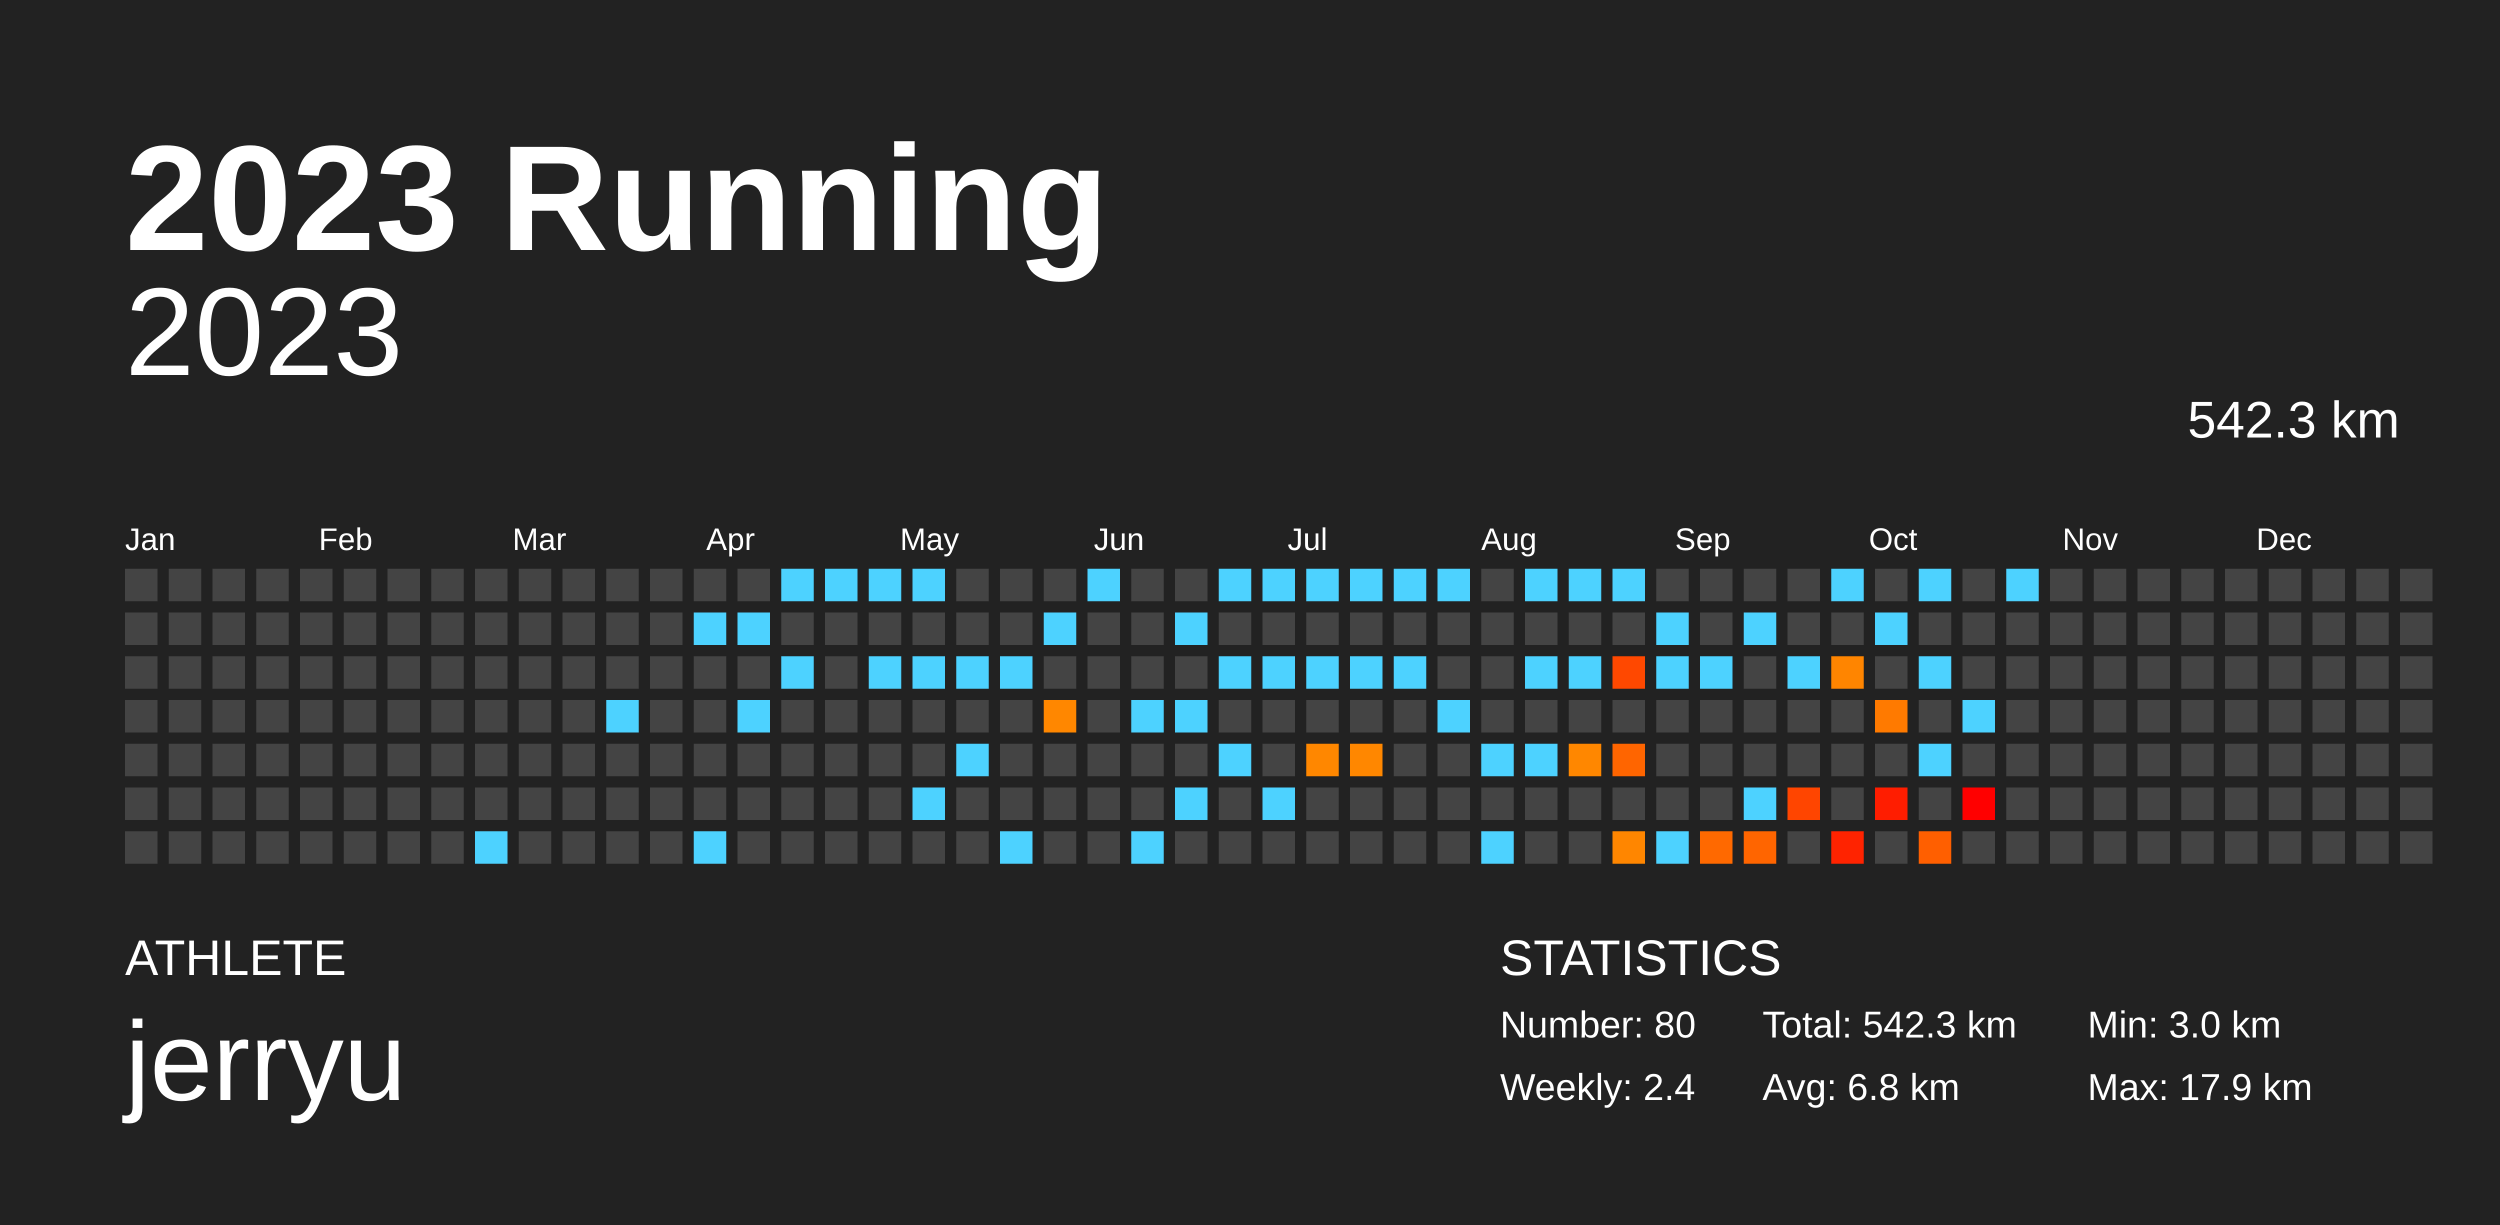
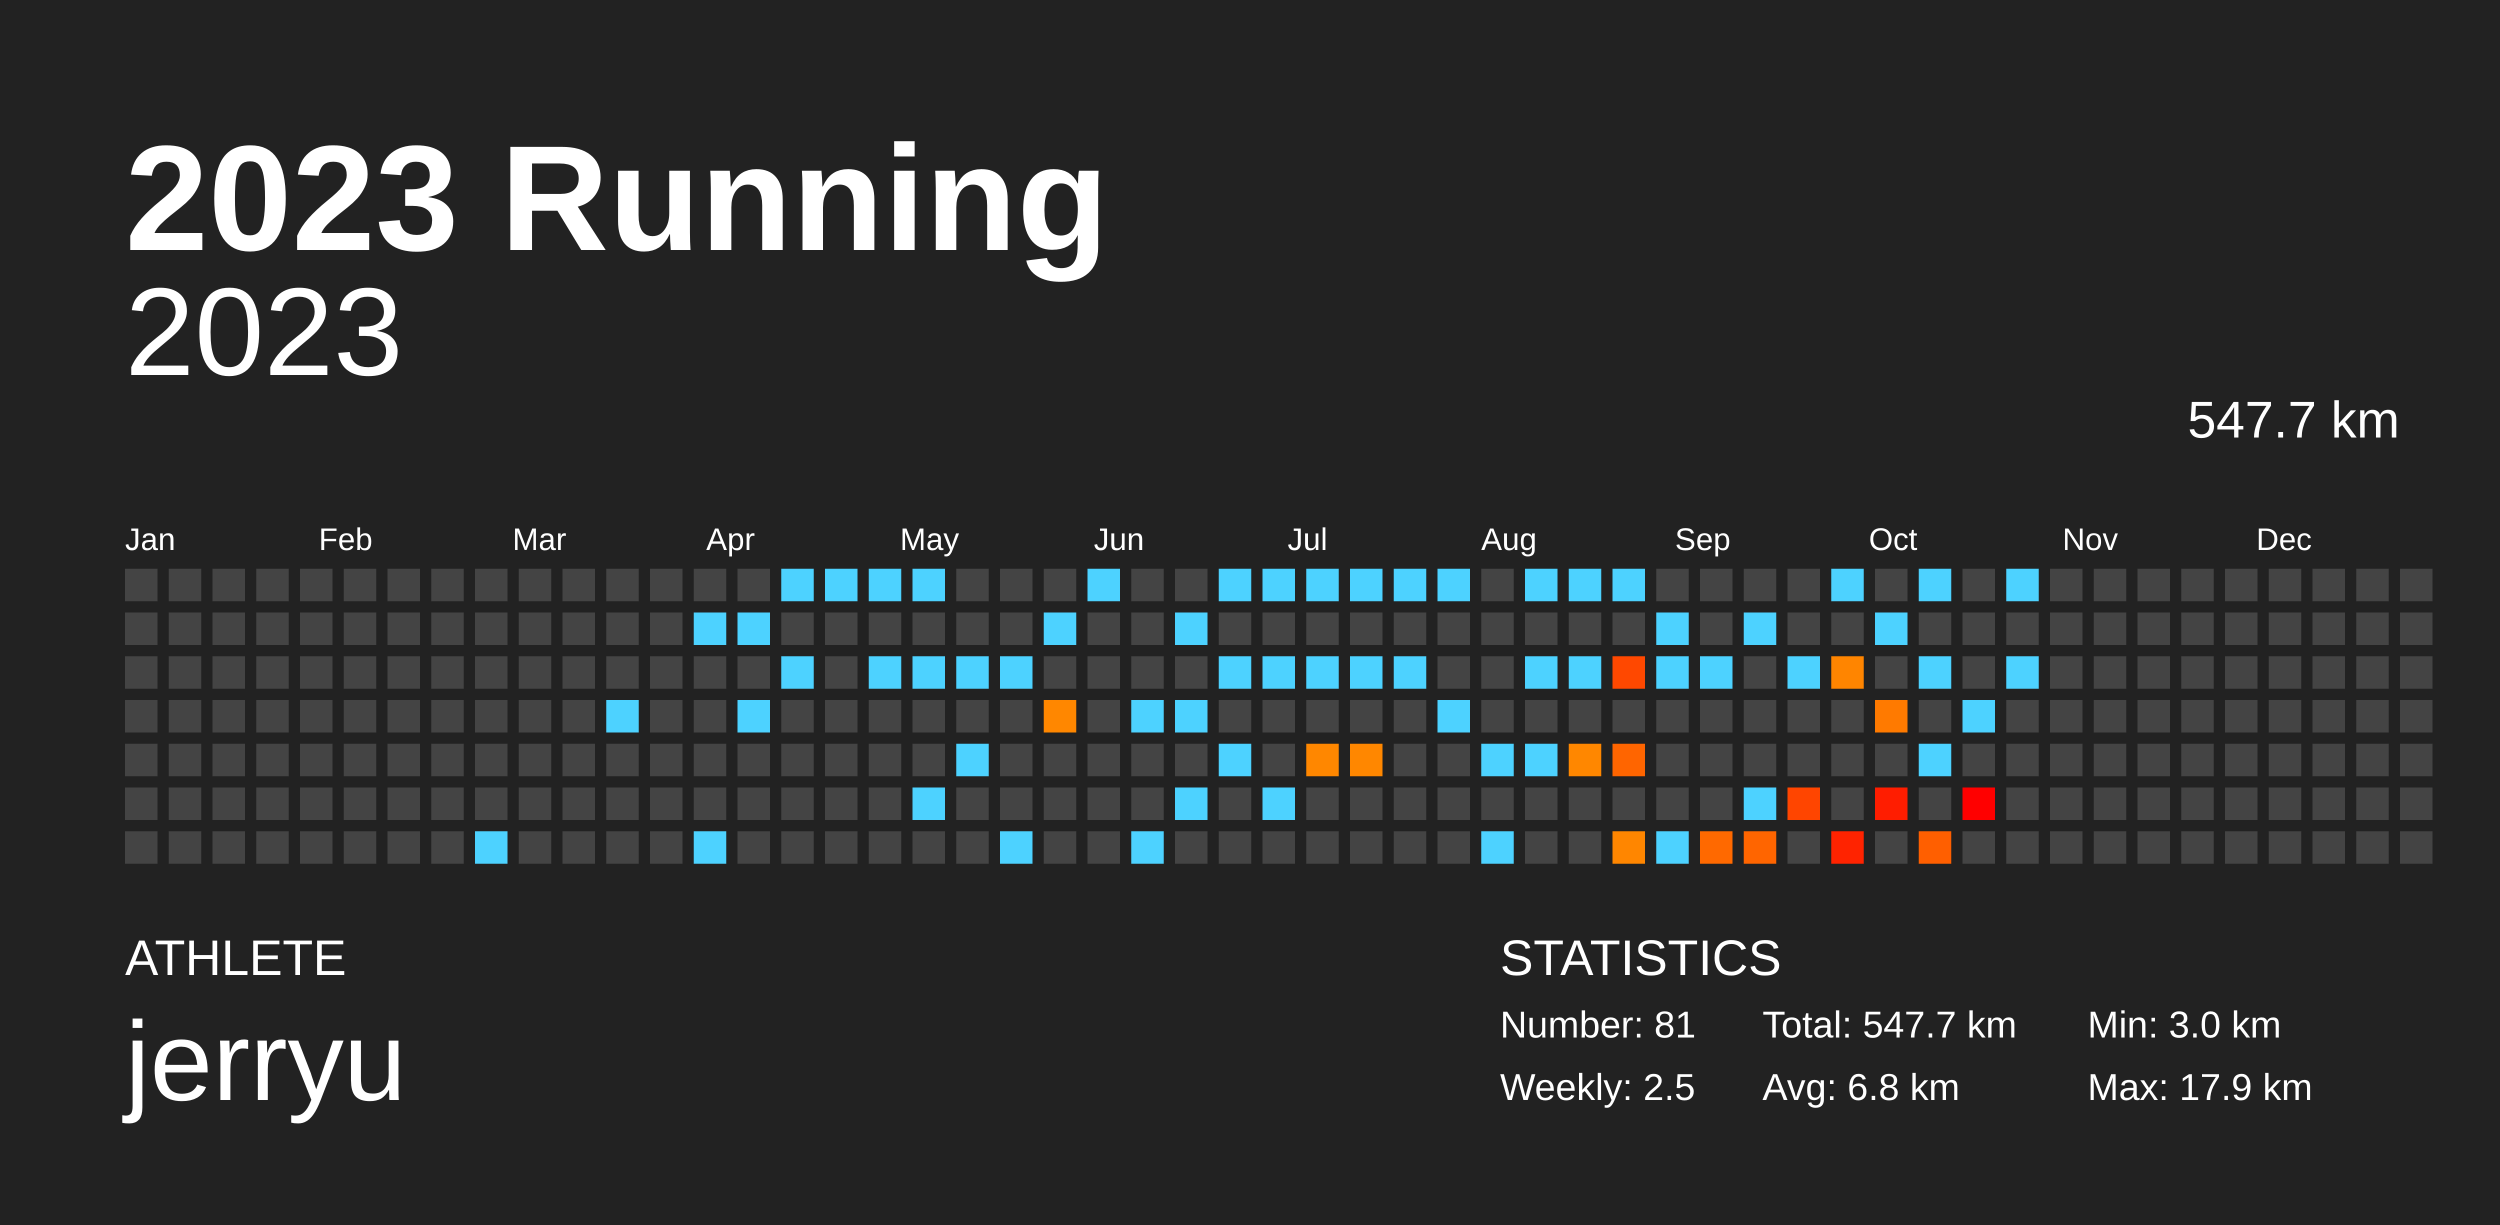
<svg xmlns="http://www.w3.org/2000/svg" baseProfile="full" height="98mm" version="1.1" viewBox="0,0,200,98" width="200mm">
  <defs />
  <rect fill="#222222" height="98" width="200" x="0" y="0" />
  <text fill="#FFFFFF" style="font-size:12px; font-family:Arial; font-weight:bold;" x="10" y="20">2023 Running</text>
  <text fill="#FFFFFF" style="font-size:4px; font-family:Arial" x="10" y="78">ATHLETE</text>
  <text fill="#FFFFFF" style="font-size:9px; font-family:Arial" x="10" y="88">jerryu</text>
  <text fill="#FFFFFF" style="font-size:4px; font-family:Arial" x="120" y="78">STATISTICS</text>
-   <text fill="#FFFFFF" style="font-size:3px; font-family:Arial" x="120" y="83">Number: 80</text>
-   <text fill="#FFFFFF" style="font-size:3px; font-family:Arial" x="120" y="88">Weekly: 2.4</text>
-   <text fill="#FFFFFF" style="font-size:3px; font-family:Arial" x="141" y="83">Total: 542.3 km</text>
+   <text fill="#FFFFFF" style="font-size:3px; font-family:Arial" x="120" y="83">Number: 81</text>
+   <text fill="#FFFFFF" style="font-size:3px; font-family:Arial" x="120" y="88">Weekly: 2.5</text>
+   <text fill="#FFFFFF" style="font-size:3px; font-family:Arial" x="141" y="83">Total: 547.7 km</text>
  <text fill="#FFFFFF" style="font-size:3px; font-family:Arial" x="141" y="88">Avg: 6.8 km</text>
  <text fill="#FFFFFF" style="font-size:3px; font-family:Arial" x="167" y="83">Min: 3.0 km</text>
  <text fill="#FFFFFF" style="font-size:3px; font-family:Arial" x="167" y="88">Max: 17.9 km</text>
  <text alignment-baseline="hanging" fill="#FFFFFF" style="font-size:10.0px; font-family:Arial;" x="10" y="30">2023</text>
-   <text alignment-baseline="hanging" fill="#FFFFFF" style="font-size:4.125px; font-family:Arial;" x="175" y="35">542.3 km</text>
+   <text alignment-baseline="hanging" fill="#FFFFFF" style="font-size:4.125px; font-family:Arial;" x="175" y="35">547.7 km</text>
  <text fill="#FFFFFF" style="font-size:2.5px; font-family:Arial" x="10.0" y="44">Jan</text>
  <text fill="#FFFFFF" style="font-size:2.5px; font-family:Arial" x="25.5" y="44">Feb</text>
  <text fill="#FFFFFF" style="font-size:2.5px; font-family:Arial" x="41.0" y="44">Mar</text>
  <text fill="#FFFFFF" style="font-size:2.5px; font-family:Arial" x="56.5" y="44">Apr</text>
  <text fill="#FFFFFF" style="font-size:2.5px; font-family:Arial" x="72.0" y="44">May</text>
  <text fill="#FFFFFF" style="font-size:2.5px; font-family:Arial" x="87.5" y="44">Jun</text>
  <text fill="#FFFFFF" style="font-size:2.5px; font-family:Arial" x="103.0" y="44">Jul</text>
  <text fill="#FFFFFF" style="font-size:2.5px; font-family:Arial" x="118.5" y="44">Aug</text>
  <text fill="#FFFFFF" style="font-size:2.5px; font-family:Arial" x="134.0" y="44">Sep</text>
  <text fill="#FFFFFF" style="font-size:2.5px; font-family:Arial" x="149.5" y="44">Oct</text>
  <text fill="#FFFFFF" style="font-size:2.5px; font-family:Arial" x="165.0" y="44">Nov</text>
  <text fill="#FFFFFF" style="font-size:2.5px; font-family:Arial" x="180.5" y="44">Dec</text>
  <rect fill="#444444" height="2.6" width="2.6" x="10.0" y="45.5" />
  <rect fill="#444444" height="2.6" width="2.6" x="10.0" y="49.0" />
  <rect fill="#444444" height="2.6" width="2.6" x="10.0" y="52.5" />
  <rect fill="#444444" height="2.6" width="2.6" x="10.0" y="56.0" />
  <rect fill="#444444" height="2.6" width="2.6" x="10.0" y="59.5" />
  <rect fill="#444444" height="2.6" width="2.6" x="10.0" y="63.0" />
  <rect fill="#444444" height="2.6" width="2.6" x="10.0" y="66.5" />
  <rect fill="#444444" height="2.6" width="2.6" x="13.5" y="45.5" />
  <rect fill="#444444" height="2.6" width="2.6" x="13.5" y="49.0" />
  <rect fill="#444444" height="2.6" width="2.6" x="13.5" y="52.5" />
  <rect fill="#444444" height="2.6" width="2.6" x="13.5" y="56.0" />
  <rect fill="#444444" height="2.6" width="2.6" x="13.5" y="59.5" />
  <rect fill="#444444" height="2.6" width="2.6" x="13.5" y="63.0" />
  <rect fill="#444444" height="2.6" width="2.6" x="13.5" y="66.5" />
  <rect fill="#444444" height="2.6" width="2.6" x="17.0" y="45.5" />
  <rect fill="#444444" height="2.6" width="2.6" x="17.0" y="49.0" />
  <rect fill="#444444" height="2.6" width="2.6" x="17.0" y="52.5" />
  <rect fill="#444444" height="2.6" width="2.6" x="17.0" y="56.0" />
  <rect fill="#444444" height="2.6" width="2.6" x="17.0" y="59.5" />
  <rect fill="#444444" height="2.6" width="2.6" x="17.0" y="63.0" />
  <rect fill="#444444" height="2.6" width="2.6" x="17.0" y="66.5" />
  <rect fill="#444444" height="2.6" width="2.6" x="20.5" y="45.5" />
  <rect fill="#444444" height="2.6" width="2.6" x="20.5" y="49.0" />
  <rect fill="#444444" height="2.6" width="2.6" x="20.5" y="52.5" />
  <rect fill="#444444" height="2.6" width="2.6" x="20.5" y="56.0" />
  <rect fill="#444444" height="2.6" width="2.6" x="20.5" y="59.5" />
  <rect fill="#444444" height="2.6" width="2.6" x="20.5" y="63.0" />
  <rect fill="#444444" height="2.6" width="2.6" x="20.5" y="66.5" />
  <rect fill="#444444" height="2.6" width="2.6" x="24.0" y="45.5" />
  <rect fill="#444444" height="2.6" width="2.6" x="24.0" y="49.0" />
  <rect fill="#444444" height="2.6" width="2.6" x="24.0" y="52.5" />
  <rect fill="#444444" height="2.6" width="2.6" x="24.0" y="56.0" />
  <rect fill="#444444" height="2.6" width="2.6" x="24.0" y="59.5" />
  <rect fill="#444444" height="2.6" width="2.6" x="24.0" y="63.0" />
  <rect fill="#444444" height="2.6" width="2.6" x="24.0" y="66.5" />
  <rect fill="#444444" height="2.6" width="2.6" x="27.5" y="45.5" />
  <rect fill="#444444" height="2.6" width="2.6" x="27.5" y="49.0" />
  <rect fill="#444444" height="2.6" width="2.6" x="27.5" y="52.5" />
  <rect fill="#444444" height="2.6" width="2.6" x="27.5" y="56.0" />
  <rect fill="#444444" height="2.6" width="2.6" x="27.5" y="59.5" />
  <rect fill="#444444" height="2.6" width="2.6" x="27.5" y="63.0" />
  <rect fill="#444444" height="2.6" width="2.6" x="27.5" y="66.5" />
  <rect fill="#444444" height="2.6" width="2.6" x="31.0" y="45.5" />
  <rect fill="#444444" height="2.6" width="2.6" x="31.0" y="49.0" />
  <rect fill="#444444" height="2.6" width="2.6" x="31.0" y="52.5" />
  <rect fill="#444444" height="2.6" width="2.6" x="31.0" y="56.0" />
  <rect fill="#444444" height="2.6" width="2.6" x="31.0" y="59.5" />
  <rect fill="#444444" height="2.6" width="2.6" x="31.0" y="63.0" />
  <rect fill="#444444" height="2.6" width="2.6" x="31.0" y="66.5" />
  <rect fill="#444444" height="2.6" width="2.6" x="34.5" y="45.5" />
  <rect fill="#444444" height="2.6" width="2.6" x="34.5" y="49.0" />
  <rect fill="#444444" height="2.6" width="2.6" x="34.5" y="52.5" />
  <rect fill="#444444" height="2.6" width="2.6" x="34.5" y="56.0" />
  <rect fill="#444444" height="2.6" width="2.6" x="34.5" y="59.5" />
  <rect fill="#444444" height="2.6" width="2.6" x="34.5" y="63.0" />
  <rect fill="#444444" height="2.6" width="2.6" x="34.5" y="66.5" />
  <rect fill="#444444" height="2.6" width="2.6" x="38.0" y="45.5" />
  <rect fill="#444444" height="2.6" width="2.6" x="38.0" y="49.0" />
  <rect fill="#444444" height="2.6" width="2.6" x="38.0" y="52.5" />
  <rect fill="#444444" height="2.6" width="2.6" x="38.0" y="56.0" />
  <rect fill="#444444" height="2.6" width="2.6" x="38.0" y="59.5" />
  <rect fill="#444444" height="2.6" width="2.6" x="38.0" y="63.0" />
  <rect fill="#4dd2ff" height="2.6" width="2.6" x="38.0" y="66.5" />
  <rect fill="#444444" height="2.6" width="2.6" x="41.5" y="45.5" />
  <rect fill="#444444" height="2.6" width="2.6" x="41.5" y="49.0" />
  <rect fill="#444444" height="2.6" width="2.6" x="41.5" y="52.5" />
  <rect fill="#444444" height="2.6" width="2.6" x="41.5" y="56.0" />
  <rect fill="#444444" height="2.6" width="2.6" x="41.5" y="59.5" />
  <rect fill="#444444" height="2.6" width="2.6" x="41.5" y="63.0" />
  <rect fill="#444444" height="2.6" width="2.6" x="41.5" y="66.5" />
  <rect fill="#444444" height="2.6" width="2.6" x="45.0" y="45.5" />
  <rect fill="#444444" height="2.6" width="2.6" x="45.0" y="49.0" />
  <rect fill="#444444" height="2.6" width="2.6" x="45.0" y="52.5" />
  <rect fill="#444444" height="2.6" width="2.6" x="45.0" y="56.0" />
  <rect fill="#444444" height="2.6" width="2.6" x="45.0" y="59.5" />
  <rect fill="#444444" height="2.6" width="2.6" x="45.0" y="63.0" />
  <rect fill="#444444" height="2.6" width="2.6" x="45.0" y="66.5" />
  <rect fill="#444444" height="2.6" width="2.6" x="48.5" y="45.5" />
  <rect fill="#444444" height="2.6" width="2.6" x="48.5" y="49.0" />
  <rect fill="#444444" height="2.6" width="2.6" x="48.5" y="52.5" />
  <rect fill="#4dd2ff" height="2.6" width="2.6" x="48.5" y="56.0" />
  <rect fill="#444444" height="2.6" width="2.6" x="48.5" y="59.5" />
  <rect fill="#444444" height="2.6" width="2.6" x="48.5" y="63.0" />
  <rect fill="#444444" height="2.6" width="2.6" x="48.5" y="66.5" />
  <rect fill="#444444" height="2.6" width="2.6" x="52.0" y="45.5" />
  <rect fill="#444444" height="2.6" width="2.6" x="52.0" y="49.0" />
  <rect fill="#444444" height="2.6" width="2.6" x="52.0" y="52.5" />
  <rect fill="#444444" height="2.6" width="2.6" x="52.0" y="56.0" />
  <rect fill="#444444" height="2.6" width="2.6" x="52.0" y="59.5" />
  <rect fill="#444444" height="2.6" width="2.6" x="52.0" y="63.0" />
  <rect fill="#444444" height="2.6" width="2.6" x="52.0" y="66.5" />
  <rect fill="#444444" height="2.6" width="2.6" x="55.5" y="45.5" />
  <rect fill="#4dd2ff" height="2.6" width="2.6" x="55.5" y="49.0" />
  <rect fill="#444444" height="2.6" width="2.6" x="55.5" y="52.5" />
  <rect fill="#444444" height="2.6" width="2.6" x="55.5" y="56.0" />
  <rect fill="#444444" height="2.6" width="2.6" x="55.5" y="59.5" />
  <rect fill="#444444" height="2.6" width="2.6" x="55.5" y="63.0" />
  <rect fill="#4dd2ff" height="2.6" width="2.6" x="55.5" y="66.5" />
  <rect fill="#444444" height="2.6" width="2.6" x="59.0" y="45.5" />
  <rect fill="#4dd2ff" height="2.6" width="2.6" x="59.0" y="49.0" />
  <rect fill="#444444" height="2.6" width="2.6" x="59.0" y="52.5" />
  <rect fill="#4dd2ff" height="2.6" width="2.6" x="59.0" y="56.0" />
  <rect fill="#444444" height="2.6" width="2.6" x="59.0" y="59.5" />
  <rect fill="#444444" height="2.6" width="2.6" x="59.0" y="63.0" />
  <rect fill="#444444" height="2.6" width="2.6" x="59.0" y="66.5" />
  <rect fill="#4dd2ff" height="2.6" width="2.6" x="62.5" y="45.5" />
  <rect fill="#444444" height="2.6" width="2.6" x="62.5" y="49.0" />
  <rect fill="#4dd2ff" height="2.6" width="2.6" x="62.5" y="52.5" />
  <rect fill="#444444" height="2.6" width="2.6" x="62.5" y="56.0" />
  <rect fill="#444444" height="2.6" width="2.6" x="62.5" y="59.5" />
  <rect fill="#444444" height="2.6" width="2.6" x="62.5" y="63.0" />
  <rect fill="#444444" height="2.6" width="2.6" x="62.5" y="66.5" />
  <rect fill="#4dd2ff" height="2.6" width="2.6" x="66.0" y="45.5" />
  <rect fill="#444444" height="2.6" width="2.6" x="66.0" y="49.0" />
  <rect fill="#444444" height="2.6" width="2.6" x="66.0" y="52.5" />
  <rect fill="#444444" height="2.6" width="2.6" x="66.0" y="56.0" />
  <rect fill="#444444" height="2.6" width="2.6" x="66.0" y="59.5" />
  <rect fill="#444444" height="2.6" width="2.6" x="66.0" y="63.0" />
  <rect fill="#444444" height="2.6" width="2.6" x="66.0" y="66.5" />
  <rect fill="#4dd2ff" height="2.6" width="2.6" x="69.5" y="45.5" />
  <rect fill="#444444" height="2.6" width="2.6" x="69.5" y="49.0" />
  <rect fill="#4dd2ff" height="2.6" width="2.6" x="69.5" y="52.5" />
  <rect fill="#444444" height="2.6" width="2.6" x="69.5" y="56.0" />
  <rect fill="#444444" height="2.6" width="2.6" x="69.5" y="59.5" />
  <rect fill="#444444" height="2.6" width="2.6" x="69.5" y="63.0" />
  <rect fill="#444444" height="2.6" width="2.6" x="69.5" y="66.5" />
  <rect fill="#4dd2ff" height="2.6" width="2.6" x="73.0" y="45.5" />
  <rect fill="#444444" height="2.6" width="2.6" x="73.0" y="49.0" />
  <rect fill="#4dd2ff" height="2.6" width="2.6" x="73.0" y="52.5" />
  <rect fill="#444444" height="2.6" width="2.6" x="73.0" y="56.0" />
  <rect fill="#444444" height="2.6" width="2.6" x="73.0" y="59.5" />
  <rect fill="#4dd2ff" height="2.6" width="2.6" x="73.0" y="63.0" />
  <rect fill="#444444" height="2.6" width="2.6" x="73.0" y="66.5" />
  <rect fill="#444444" height="2.6" width="2.6" x="76.5" y="45.5" />
  <rect fill="#444444" height="2.6" width="2.6" x="76.5" y="49.0" />
  <rect fill="#4dd2ff" height="2.6" width="2.6" x="76.5" y="52.5" />
  <rect fill="#444444" height="2.6" width="2.6" x="76.5" y="56.0" />
  <rect fill="#4dd2ff" height="2.6" width="2.6" x="76.5" y="59.5" />
  <rect fill="#444444" height="2.6" width="2.6" x="76.5" y="63.0" />
  <rect fill="#444444" height="2.6" width="2.6" x="76.5" y="66.5" />
  <rect fill="#444444" height="2.6" width="2.6" x="80.0" y="45.5" />
  <rect fill="#444444" height="2.6" width="2.6" x="80.0" y="49.0" />
  <rect fill="#4dd2ff" height="2.6" width="2.6" x="80.0" y="52.5" />
  <rect fill="#444444" height="2.6" width="2.6" x="80.0" y="56.0" />
  <rect fill="#444444" height="2.6" width="2.6" x="80.0" y="59.5" />
  <rect fill="#444444" height="2.6" width="2.6" x="80.0" y="63.0" />
  <rect fill="#4dd2ff" height="2.6" width="2.6" x="80.0" y="66.5" />
  <rect fill="#444444" height="2.6" width="2.6" x="83.5" y="45.5" />
  <rect fill="#4dd2ff" height="2.6" width="2.6" x="83.5" y="49.0" />
  <rect fill="#444444" height="2.6" width="2.6" x="83.5" y="52.5" />
  <rect fill="#ff8700" height="2.6" width="2.6" x="83.5" y="56.0" />
  <rect fill="#444444" height="2.6" width="2.6" x="83.5" y="59.5" />
  <rect fill="#444444" height="2.6" width="2.6" x="83.5" y="63.0" />
  <rect fill="#444444" height="2.6" width="2.6" x="83.5" y="66.5" />
  <rect fill="#4dd2ff" height="2.6" width="2.6" x="87.0" y="45.5" />
  <rect fill="#444444" height="2.6" width="2.6" x="87.0" y="49.0" />
  <rect fill="#444444" height="2.6" width="2.6" x="87.0" y="52.5" />
  <rect fill="#444444" height="2.6" width="2.6" x="87.0" y="56.0" />
  <rect fill="#444444" height="2.6" width="2.6" x="87.0" y="59.5" />
  <rect fill="#444444" height="2.6" width="2.6" x="87.0" y="63.0" />
  <rect fill="#444444" height="2.6" width="2.6" x="87.0" y="66.5" />
  <rect fill="#444444" height="2.6" width="2.6" x="90.5" y="45.5" />
  <rect fill="#444444" height="2.6" width="2.6" x="90.5" y="49.0" />
  <rect fill="#444444" height="2.6" width="2.6" x="90.5" y="52.5" />
  <rect fill="#4dd2ff" height="2.6" width="2.6" x="90.5" y="56.0" />
  <rect fill="#444444" height="2.6" width="2.6" x="90.5" y="59.5" />
  <rect fill="#444444" height="2.6" width="2.6" x="90.5" y="63.0" />
  <rect fill="#4dd2ff" height="2.6" width="2.6" x="90.5" y="66.5" />
  <rect fill="#444444" height="2.6" width="2.6" x="94.0" y="45.5" />
  <rect fill="#4dd2ff" height="2.6" width="2.6" x="94.0" y="49.0" />
  <rect fill="#444444" height="2.6" width="2.6" x="94.0" y="52.5" />
  <rect fill="#4dd2ff" height="2.6" width="2.6" x="94.0" y="56.0" />
  <rect fill="#444444" height="2.6" width="2.6" x="94.0" y="59.5" />
  <rect fill="#4dd2ff" height="2.6" width="2.6" x="94.0" y="63.0" />
  <rect fill="#444444" height="2.6" width="2.6" x="94.0" y="66.5" />
  <rect fill="#4dd2ff" height="2.6" width="2.6" x="97.5" y="45.5" />
  <rect fill="#444444" height="2.6" width="2.6" x="97.5" y="49.0" />
  <rect fill="#4dd2ff" height="2.6" width="2.6" x="97.5" y="52.5" />
  <rect fill="#444444" height="2.6" width="2.6" x="97.5" y="56.0" />
  <rect fill="#4dd2ff" height="2.6" width="2.6" x="97.5" y="59.5" />
  <rect fill="#444444" height="2.6" width="2.6" x="97.5" y="63.0" />
  <rect fill="#444444" height="2.6" width="2.6" x="97.5" y="66.5" />
  <rect fill="#4dd2ff" height="2.6" width="2.6" x="101.0" y="45.5" />
  <rect fill="#444444" height="2.6" width="2.6" x="101.0" y="49.0" />
  <rect fill="#4dd2ff" height="2.6" width="2.6" x="101.0" y="52.5" />
  <rect fill="#444444" height="2.6" width="2.6" x="101.0" y="56.0" />
  <rect fill="#444444" height="2.6" width="2.6" x="101.0" y="59.5" />
  <rect fill="#4dd2ff" height="2.6" width="2.6" x="101.0" y="63.0" />
  <rect fill="#444444" height="2.6" width="2.6" x="101.0" y="66.5" />
  <rect fill="#4dd2ff" height="2.6" width="2.6" x="104.5" y="45.5" />
  <rect fill="#444444" height="2.6" width="2.6" x="104.5" y="49.0" />
  <rect fill="#4dd2ff" height="2.6" width="2.6" x="104.5" y="52.5" />
  <rect fill="#444444" height="2.6" width="2.6" x="104.5" y="56.0" />
  <rect fill="#ff8700" height="2.6" width="2.6" x="104.5" y="59.5" />
  <rect fill="#444444" height="2.6" width="2.6" x="104.5" y="63.0" />
  <rect fill="#444444" height="2.6" width="2.6" x="104.5" y="66.5" />
  <rect fill="#4dd2ff" height="2.6" width="2.6" x="108.0" y="45.5" />
  <rect fill="#444444" height="2.6" width="2.6" x="108.0" y="49.0" />
  <rect fill="#4dd2ff" height="2.6" width="2.6" x="108.0" y="52.5" />
  <rect fill="#444444" height="2.6" width="2.6" x="108.0" y="56.0" />
  <rect fill="#ff8700" height="2.6" width="2.6" x="108.0" y="59.5" />
  <rect fill="#444444" height="2.6" width="2.6" x="108.0" y="63.0" />
  <rect fill="#444444" height="2.6" width="2.6" x="108.0" y="66.5" />
  <rect fill="#4dd2ff" height="2.6" width="2.6" x="111.5" y="45.5" />
  <rect fill="#444444" height="2.6" width="2.6" x="111.5" y="49.0" />
  <rect fill="#4dd2ff" height="2.6" width="2.6" x="111.5" y="52.5" />
  <rect fill="#444444" height="2.6" width="2.6" x="111.5" y="56.0" />
  <rect fill="#444444" height="2.6" width="2.6" x="111.5" y="59.5" />
  <rect fill="#444444" height="2.6" width="2.6" x="111.5" y="63.0" />
  <rect fill="#444444" height="2.6" width="2.6" x="111.5" y="66.5" />
  <rect fill="#4dd2ff" height="2.6" width="2.6" x="115.0" y="45.5" />
  <rect fill="#444444" height="2.6" width="2.6" x="115.0" y="49.0" />
  <rect fill="#444444" height="2.6" width="2.6" x="115.0" y="52.5" />
  <rect fill="#4dd2ff" height="2.6" width="2.6" x="115.0" y="56.0" />
  <rect fill="#444444" height="2.6" width="2.6" x="115.0" y="59.5" />
  <rect fill="#444444" height="2.6" width="2.6" x="115.0" y="63.0" />
  <rect fill="#444444" height="2.6" width="2.6" x="115.0" y="66.5" />
  <rect fill="#444444" height="2.6" width="2.6" x="118.5" y="45.5" />
  <rect fill="#444444" height="2.6" width="2.6" x="118.5" y="49.0" />
  <rect fill="#444444" height="2.6" width="2.6" x="118.5" y="52.5" />
  <rect fill="#444444" height="2.6" width="2.6" x="118.5" y="56.0" />
  <rect fill="#4dd2ff" height="2.6" width="2.6" x="118.5" y="59.5" />
  <rect fill="#444444" height="2.6" width="2.6" x="118.5" y="63.0" />
  <rect fill="#4dd2ff" height="2.6" width="2.6" x="118.5" y="66.5" />
  <rect fill="#4dd2ff" height="2.6" width="2.6" x="122.0" y="45.5" />
  <rect fill="#444444" height="2.6" width="2.6" x="122.0" y="49.0" />
  <rect fill="#4dd2ff" height="2.6" width="2.6" x="122.0" y="52.5" />
  <rect fill="#444444" height="2.6" width="2.6" x="122.0" y="56.0" />
  <rect fill="#4dd2ff" height="2.6" width="2.6" x="122.0" y="59.5" />
  <rect fill="#444444" height="2.6" width="2.6" x="122.0" y="63.0" />
  <rect fill="#444444" height="2.6" width="2.6" x="122.0" y="66.5" />
  <rect fill="#4dd2ff" height="2.6" width="2.6" x="125.5" y="45.5" />
  <rect fill="#444444" height="2.6" width="2.6" x="125.5" y="49.0" />
  <rect fill="#4dd2ff" height="2.6" width="2.6" x="125.5" y="52.5" />
  <rect fill="#444444" height="2.6" width="2.6" x="125.5" y="56.0" />
  <rect fill="#ff8700" height="2.6" width="2.6" x="125.5" y="59.5" />
  <rect fill="#444444" height="2.6" width="2.6" x="125.5" y="63.0" />
  <rect fill="#444444" height="2.6" width="2.6" x="125.5" y="66.5" />
  <rect fill="#4dd2ff" height="2.6" width="2.6" x="129.0" y="45.5" />
  <rect fill="#444444" height="2.6" width="2.6" x="129.0" y="49.0" />
  <rect fill="#ff4800" height="2.6" width="2.6" x="129.0" y="52.5" />
  <rect fill="#444444" height="2.6" width="2.6" x="129.0" y="56.0" />
  <rect fill="#ff6500" height="2.6" width="2.6" x="129.0" y="59.5" />
  <rect fill="#444444" height="2.6" width="2.6" x="129.0" y="63.0" />
  <rect fill="#ff8600" height="2.6" width="2.6" x="129.0" y="66.5" />
  <rect fill="#444444" height="2.6" width="2.6" x="132.5" y="45.5" />
  <rect fill="#4dd2ff" height="2.6" width="2.6" x="132.5" y="49.0" />
  <rect fill="#4dd2ff" height="2.6" width="2.6" x="132.5" y="52.5" />
  <rect fill="#444444" height="2.6" width="2.6" x="132.5" y="56.0" />
  <rect fill="#444444" height="2.6" width="2.6" x="132.5" y="59.5" />
  <rect fill="#444444" height="2.6" width="2.6" x="132.5" y="63.0" />
  <rect fill="#4dd2ff" height="2.6" width="2.6" x="132.5" y="66.5" />
  <rect fill="#444444" height="2.6" width="2.6" x="136.0" y="45.5" />
  <rect fill="#444444" height="2.6" width="2.6" x="136.0" y="49.0" />
  <rect fill="#4dd2ff" height="2.6" width="2.6" x="136.0" y="52.5" />
  <rect fill="#444444" height="2.6" width="2.6" x="136.0" y="56.0" />
  <rect fill="#444444" height="2.6" width="2.6" x="136.0" y="59.5" />
  <rect fill="#444444" height="2.6" width="2.6" x="136.0" y="63.0" />
  <rect fill="#ff6900" height="2.6" width="2.6" x="136.0" y="66.5" />
  <rect fill="#444444" height="2.6" width="2.6" x="139.5" y="45.5" />
  <rect fill="#4dd2ff" height="2.6" width="2.6" x="139.5" y="49.0" />
  <rect fill="#444444" height="2.6" width="2.6" x="139.5" y="52.5" />
  <rect fill="#444444" height="2.6" width="2.6" x="139.5" y="56.0" />
  <rect fill="#444444" height="2.6" width="2.6" x="139.5" y="59.5" />
  <rect fill="#4dd2ff" height="2.6" width="2.6" x="139.5" y="63.0" />
  <rect fill="#ff6500" height="2.6" width="2.6" x="139.5" y="66.5" />
  <rect fill="#444444" height="2.6" width="2.6" x="143.0" y="45.5" />
  <rect fill="#444444" height="2.6" width="2.6" x="143.0" y="49.0" />
  <rect fill="#4dd2ff" height="2.6" width="2.6" x="143.0" y="52.5" />
  <rect fill="#444444" height="2.6" width="2.6" x="143.0" y="56.0" />
  <rect fill="#444444" height="2.6" width="2.6" x="143.0" y="59.5" />
  <rect fill="#ff4500" height="2.6" width="2.6" x="143.0" y="63.0" />
  <rect fill="#444444" height="2.6" width="2.6" x="143.0" y="66.5" />
  <rect fill="#4dd2ff" height="2.6" width="2.6" x="146.5" y="45.5" />
  <rect fill="#444444" height="2.6" width="2.6" x="146.5" y="49.0" />
  <rect fill="#ff8500" height="2.6" width="2.6" x="146.5" y="52.5" />
  <rect fill="#444444" height="2.6" width="2.6" x="146.5" y="56.0" />
  <rect fill="#444444" height="2.6" width="2.6" x="146.5" y="59.5" />
  <rect fill="#444444" height="2.6" width="2.6" x="146.5" y="63.0" />
  <rect fill="#ff2300" height="2.6" width="2.6" x="146.5" y="66.5" />
  <rect fill="#444444" height="2.6" width="2.6" x="150.0" y="45.5" />
  <rect fill="#4dd2ff" height="2.6" width="2.6" x="150.0" y="49.0" />
  <rect fill="#444444" height="2.6" width="2.6" x="150.0" y="52.5" />
  <rect fill="#ff7a00" height="2.6" width="2.6" x="150.0" y="56.0" />
  <rect fill="#444444" height="2.6" width="2.6" x="150.0" y="59.5" />
  <rect fill="#ff1d00" height="2.6" width="2.6" x="150.0" y="63.0" />
  <rect fill="#444444" height="2.6" width="2.6" x="150.0" y="66.5" />
  <rect fill="#4dd2ff" height="2.6" width="2.6" x="153.5" y="45.5" />
  <rect fill="#444444" height="2.6" width="2.6" x="153.5" y="49.0" />
  <rect fill="#4dd2ff" height="2.6" width="2.6" x="153.5" y="52.5" />
  <rect fill="#444444" height="2.6" width="2.6" x="153.5" y="56.0" />
  <rect fill="#4dd2ff" height="2.6" width="2.6" x="153.5" y="59.5" />
  <rect fill="#444444" height="2.6" width="2.6" x="153.5" y="63.0" />
  <rect fill="#ff5f00" height="2.6" width="2.6" x="153.5" y="66.5" />
  <rect fill="#444444" height="2.6" width="2.6" x="157.0" y="45.5" />
  <rect fill="#444444" height="2.6" width="2.6" x="157.0" y="49.0" />
  <rect fill="#444444" height="2.6" width="2.6" x="157.0" y="52.5" />
  <rect fill="#4dd2ff" height="2.6" width="2.6" x="157.0" y="56.0" />
  <rect fill="#444444" height="2.6" width="2.6" x="157.0" y="59.5" />
  <rect fill="#ff0000" height="2.6" width="2.6" x="157.0" y="63.0" />
  <rect fill="#444444" height="2.6" width="2.6" x="157.0" y="66.5" />
  <rect fill="#4dd2ff" height="2.6" width="2.6" x="160.5" y="45.5" />
  <rect fill="#444444" height="2.6" width="2.6" x="160.5" y="49.0" />
-   <rect fill="#444444" height="2.6" width="2.6" x="160.5" y="52.5" />
+   <rect fill="#4dd2ff" height="2.6" width="2.6" x="160.5" y="52.5" />
  <rect fill="#444444" height="2.6" width="2.6" x="160.5" y="56.0" />
  <rect fill="#444444" height="2.6" width="2.6" x="160.5" y="59.5" />
  <rect fill="#444444" height="2.6" width="2.6" x="160.5" y="63.0" />
  <rect fill="#444444" height="2.6" width="2.6" x="160.5" y="66.5" />
  <rect fill="#444444" height="2.6" width="2.6" x="164.0" y="45.5" />
  <rect fill="#444444" height="2.6" width="2.6" x="164.0" y="49.0" />
  <rect fill="#444444" height="2.6" width="2.6" x="164.0" y="52.5" />
  <rect fill="#444444" height="2.6" width="2.6" x="164.0" y="56.0" />
  <rect fill="#444444" height="2.6" width="2.6" x="164.0" y="59.5" />
  <rect fill="#444444" height="2.6" width="2.6" x="164.0" y="63.0" />
  <rect fill="#444444" height="2.6" width="2.6" x="164.0" y="66.5" />
  <rect fill="#444444" height="2.6" width="2.6" x="167.5" y="45.5" />
  <rect fill="#444444" height="2.6" width="2.6" x="167.5" y="49.0" />
  <rect fill="#444444" height="2.6" width="2.6" x="167.5" y="52.5" />
  <rect fill="#444444" height="2.6" width="2.6" x="167.5" y="56.0" />
  <rect fill="#444444" height="2.6" width="2.6" x="167.5" y="59.5" />
  <rect fill="#444444" height="2.6" width="2.6" x="167.5" y="63.0" />
  <rect fill="#444444" height="2.6" width="2.6" x="167.5" y="66.5" />
  <rect fill="#444444" height="2.6" width="2.6" x="171.0" y="45.5" />
  <rect fill="#444444" height="2.6" width="2.6" x="171.0" y="49.0" />
  <rect fill="#444444" height="2.6" width="2.6" x="171.0" y="52.5" />
  <rect fill="#444444" height="2.6" width="2.6" x="171.0" y="56.0" />
  <rect fill="#444444" height="2.6" width="2.6" x="171.0" y="59.5" />
  <rect fill="#444444" height="2.6" width="2.6" x="171.0" y="63.0" />
  <rect fill="#444444" height="2.6" width="2.6" x="171.0" y="66.5" />
  <rect fill="#444444" height="2.6" width="2.6" x="174.5" y="45.5" />
  <rect fill="#444444" height="2.6" width="2.6" x="174.5" y="49.0" />
  <rect fill="#444444" height="2.6" width="2.6" x="174.5" y="52.5" />
  <rect fill="#444444" height="2.6" width="2.6" x="174.5" y="56.0" />
  <rect fill="#444444" height="2.6" width="2.6" x="174.5" y="59.5" />
  <rect fill="#444444" height="2.6" width="2.6" x="174.5" y="63.0" />
  <rect fill="#444444" height="2.6" width="2.6" x="174.5" y="66.5" />
  <rect fill="#444444" height="2.6" width="2.6" x="178.0" y="45.5" />
  <rect fill="#444444" height="2.6" width="2.6" x="178.0" y="49.0" />
  <rect fill="#444444" height="2.6" width="2.6" x="178.0" y="52.5" />
  <rect fill="#444444" height="2.6" width="2.6" x="178.0" y="56.0" />
  <rect fill="#444444" height="2.6" width="2.6" x="178.0" y="59.5" />
  <rect fill="#444444" height="2.6" width="2.6" x="178.0" y="63.0" />
  <rect fill="#444444" height="2.6" width="2.6" x="178.0" y="66.5" />
  <rect fill="#444444" height="2.6" width="2.6" x="181.5" y="45.5" />
  <rect fill="#444444" height="2.6" width="2.6" x="181.5" y="49.0" />
  <rect fill="#444444" height="2.6" width="2.6" x="181.5" y="52.5" />
  <rect fill="#444444" height="2.6" width="2.6" x="181.5" y="56.0" />
  <rect fill="#444444" height="2.6" width="2.6" x="181.5" y="59.5" />
  <rect fill="#444444" height="2.6" width="2.6" x="181.5" y="63.0" />
  <rect fill="#444444" height="2.6" width="2.6" x="181.5" y="66.5" />
  <rect fill="#444444" height="2.6" width="2.6" x="185.0" y="45.5" />
  <rect fill="#444444" height="2.6" width="2.6" x="185.0" y="49.0" />
  <rect fill="#444444" height="2.6" width="2.6" x="185.0" y="52.5" />
  <rect fill="#444444" height="2.6" width="2.6" x="185.0" y="56.0" />
  <rect fill="#444444" height="2.6" width="2.6" x="185.0" y="59.5" />
  <rect fill="#444444" height="2.6" width="2.6" x="185.0" y="63.0" />
  <rect fill="#444444" height="2.6" width="2.6" x="185.0" y="66.5" />
  <rect fill="#444444" height="2.6" width="2.6" x="188.5" y="45.5" />
  <rect fill="#444444" height="2.6" width="2.6" x="188.5" y="49.0" />
  <rect fill="#444444" height="2.6" width="2.6" x="188.5" y="52.5" />
  <rect fill="#444444" height="2.6" width="2.6" x="188.5" y="56.0" />
  <rect fill="#444444" height="2.6" width="2.6" x="188.5" y="59.5" />
  <rect fill="#444444" height="2.6" width="2.6" x="188.5" y="63.0" />
  <rect fill="#444444" height="2.6" width="2.6" x="188.5" y="66.5" />
  <rect fill="#444444" height="2.6" width="2.6" x="192.0" y="45.5" />
  <rect fill="#444444" height="2.6" width="2.6" x="192.0" y="49.0" />
  <rect fill="#444444" height="2.6" width="2.6" x="192.0" y="52.5" />
  <rect fill="#444444" height="2.6" width="2.6" x="192.0" y="56.0" />
  <rect fill="#444444" height="2.6" width="2.6" x="192.0" y="59.5" />
  <rect fill="#444444" height="2.6" width="2.6" x="192.0" y="63.0" />
  <rect fill="#444444" height="2.6" width="2.6" x="192.0" y="66.5" />
</svg>
